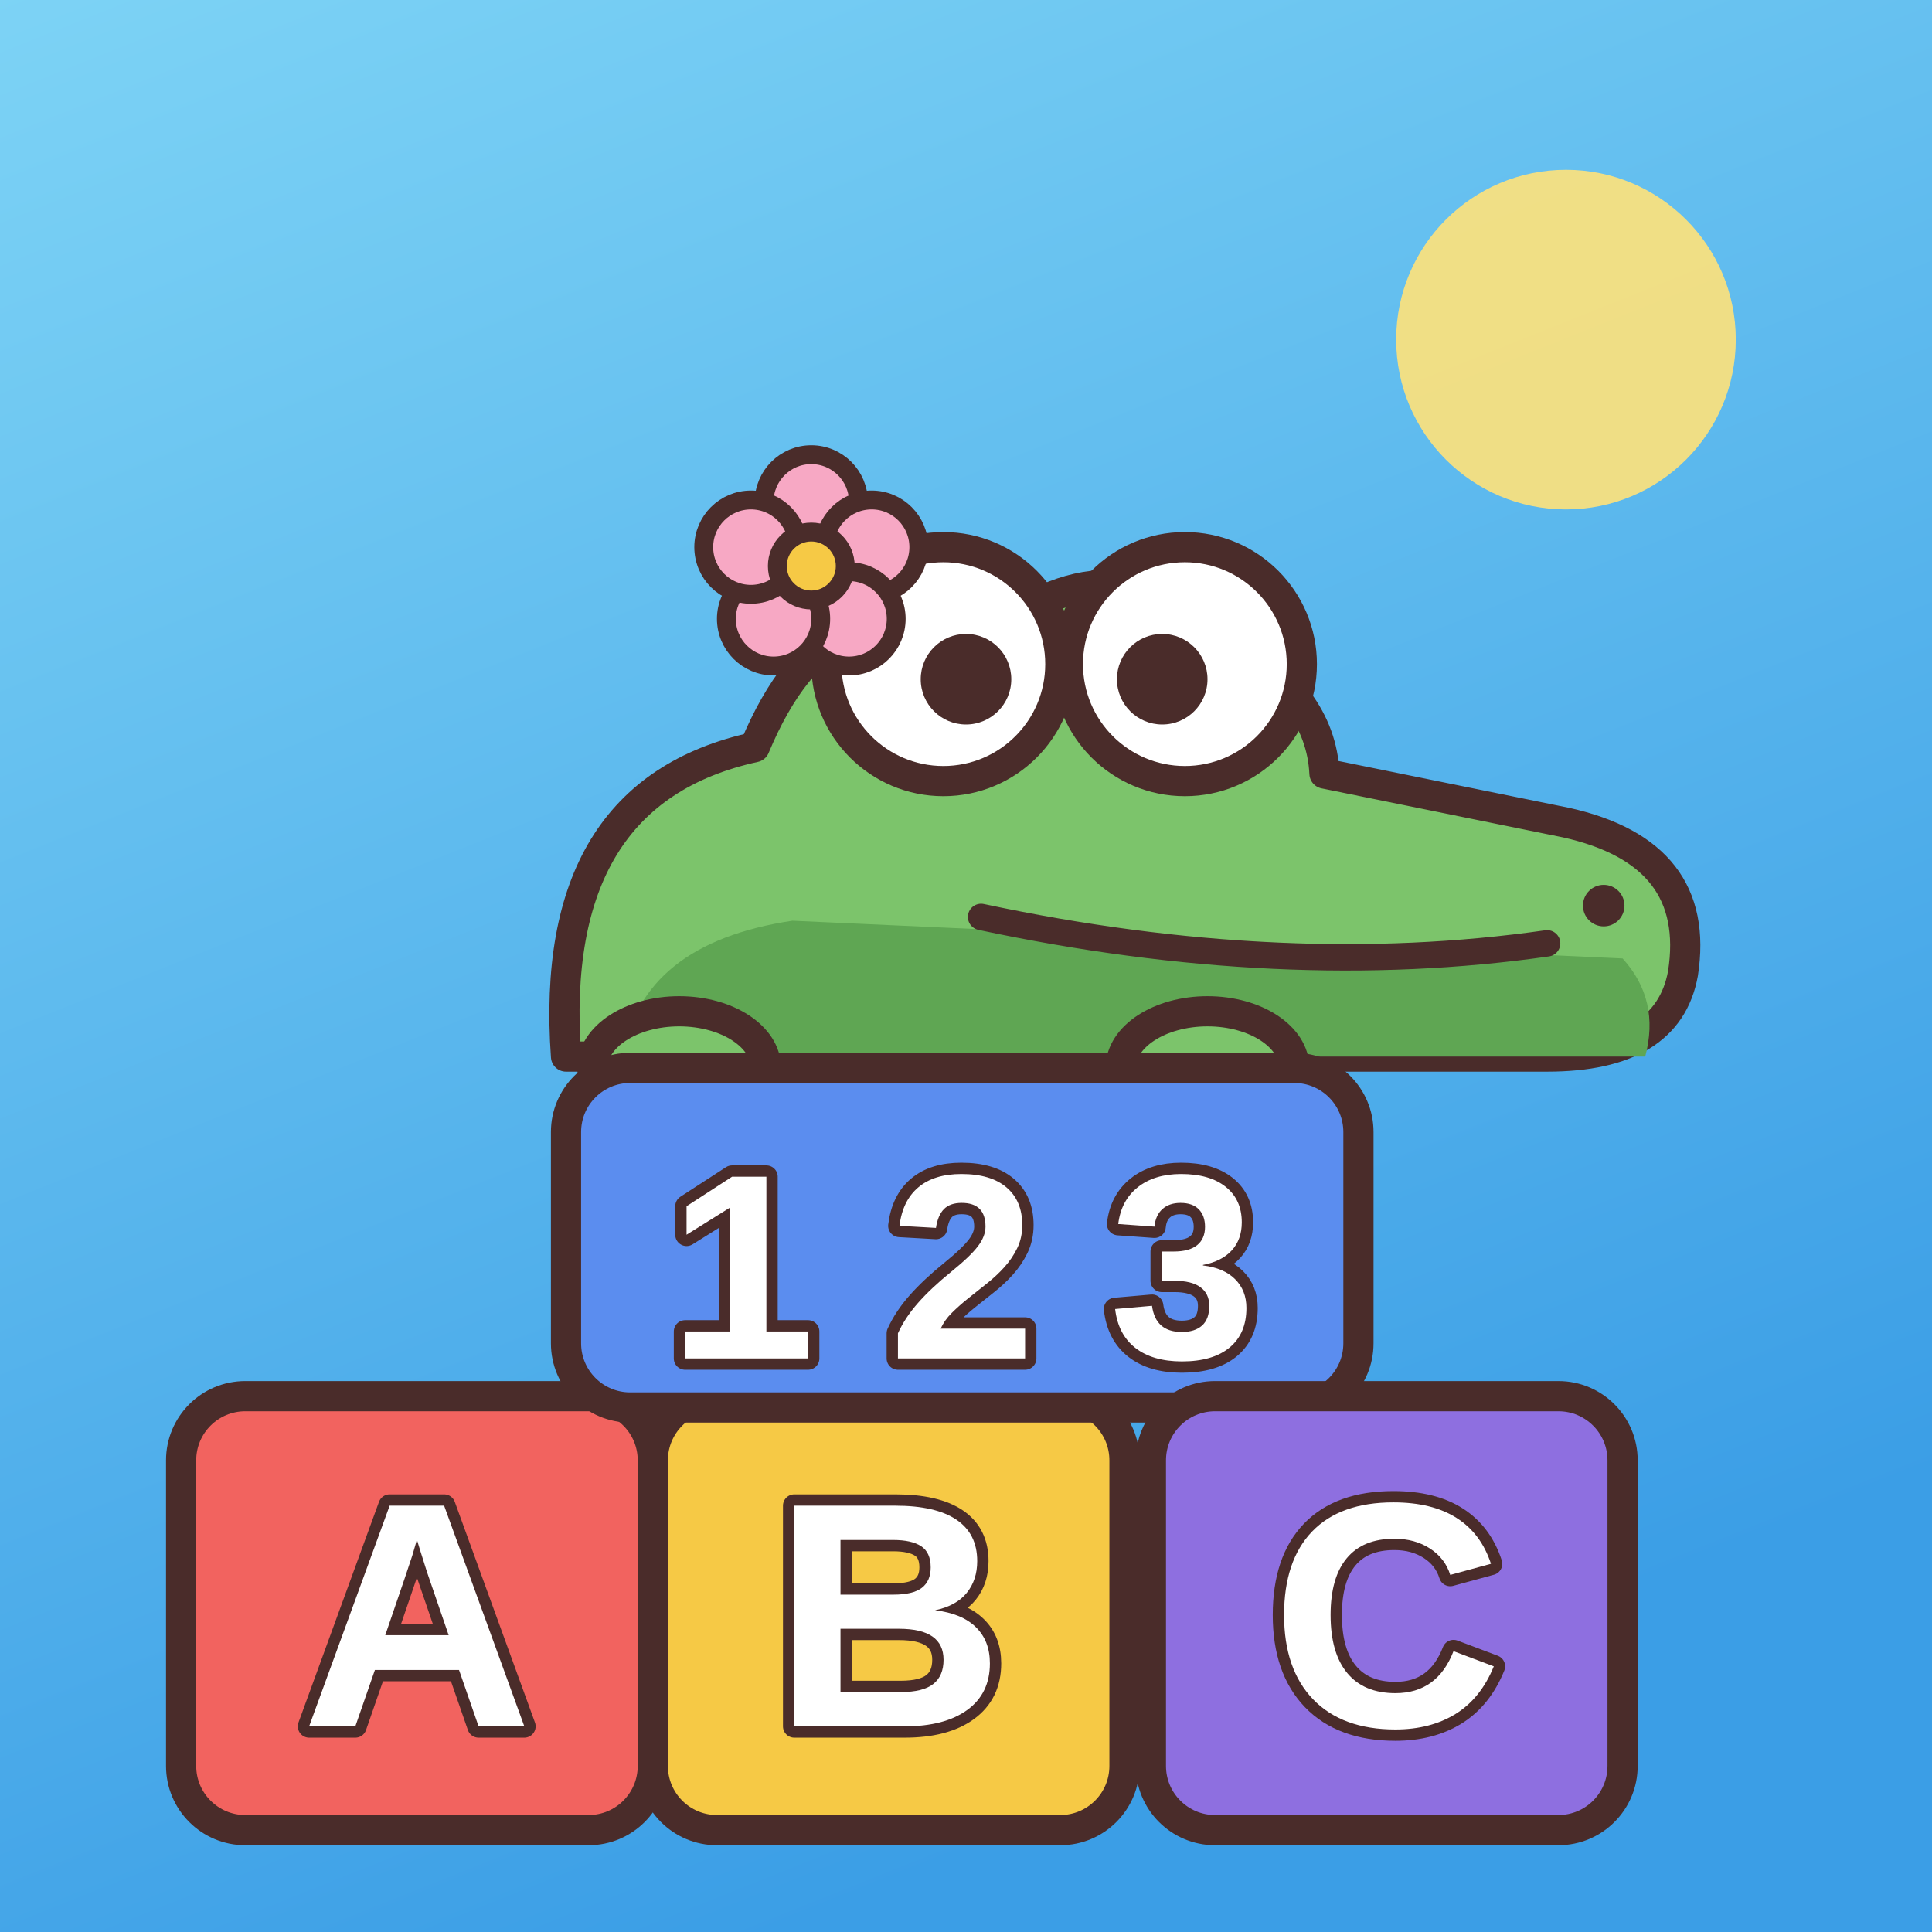
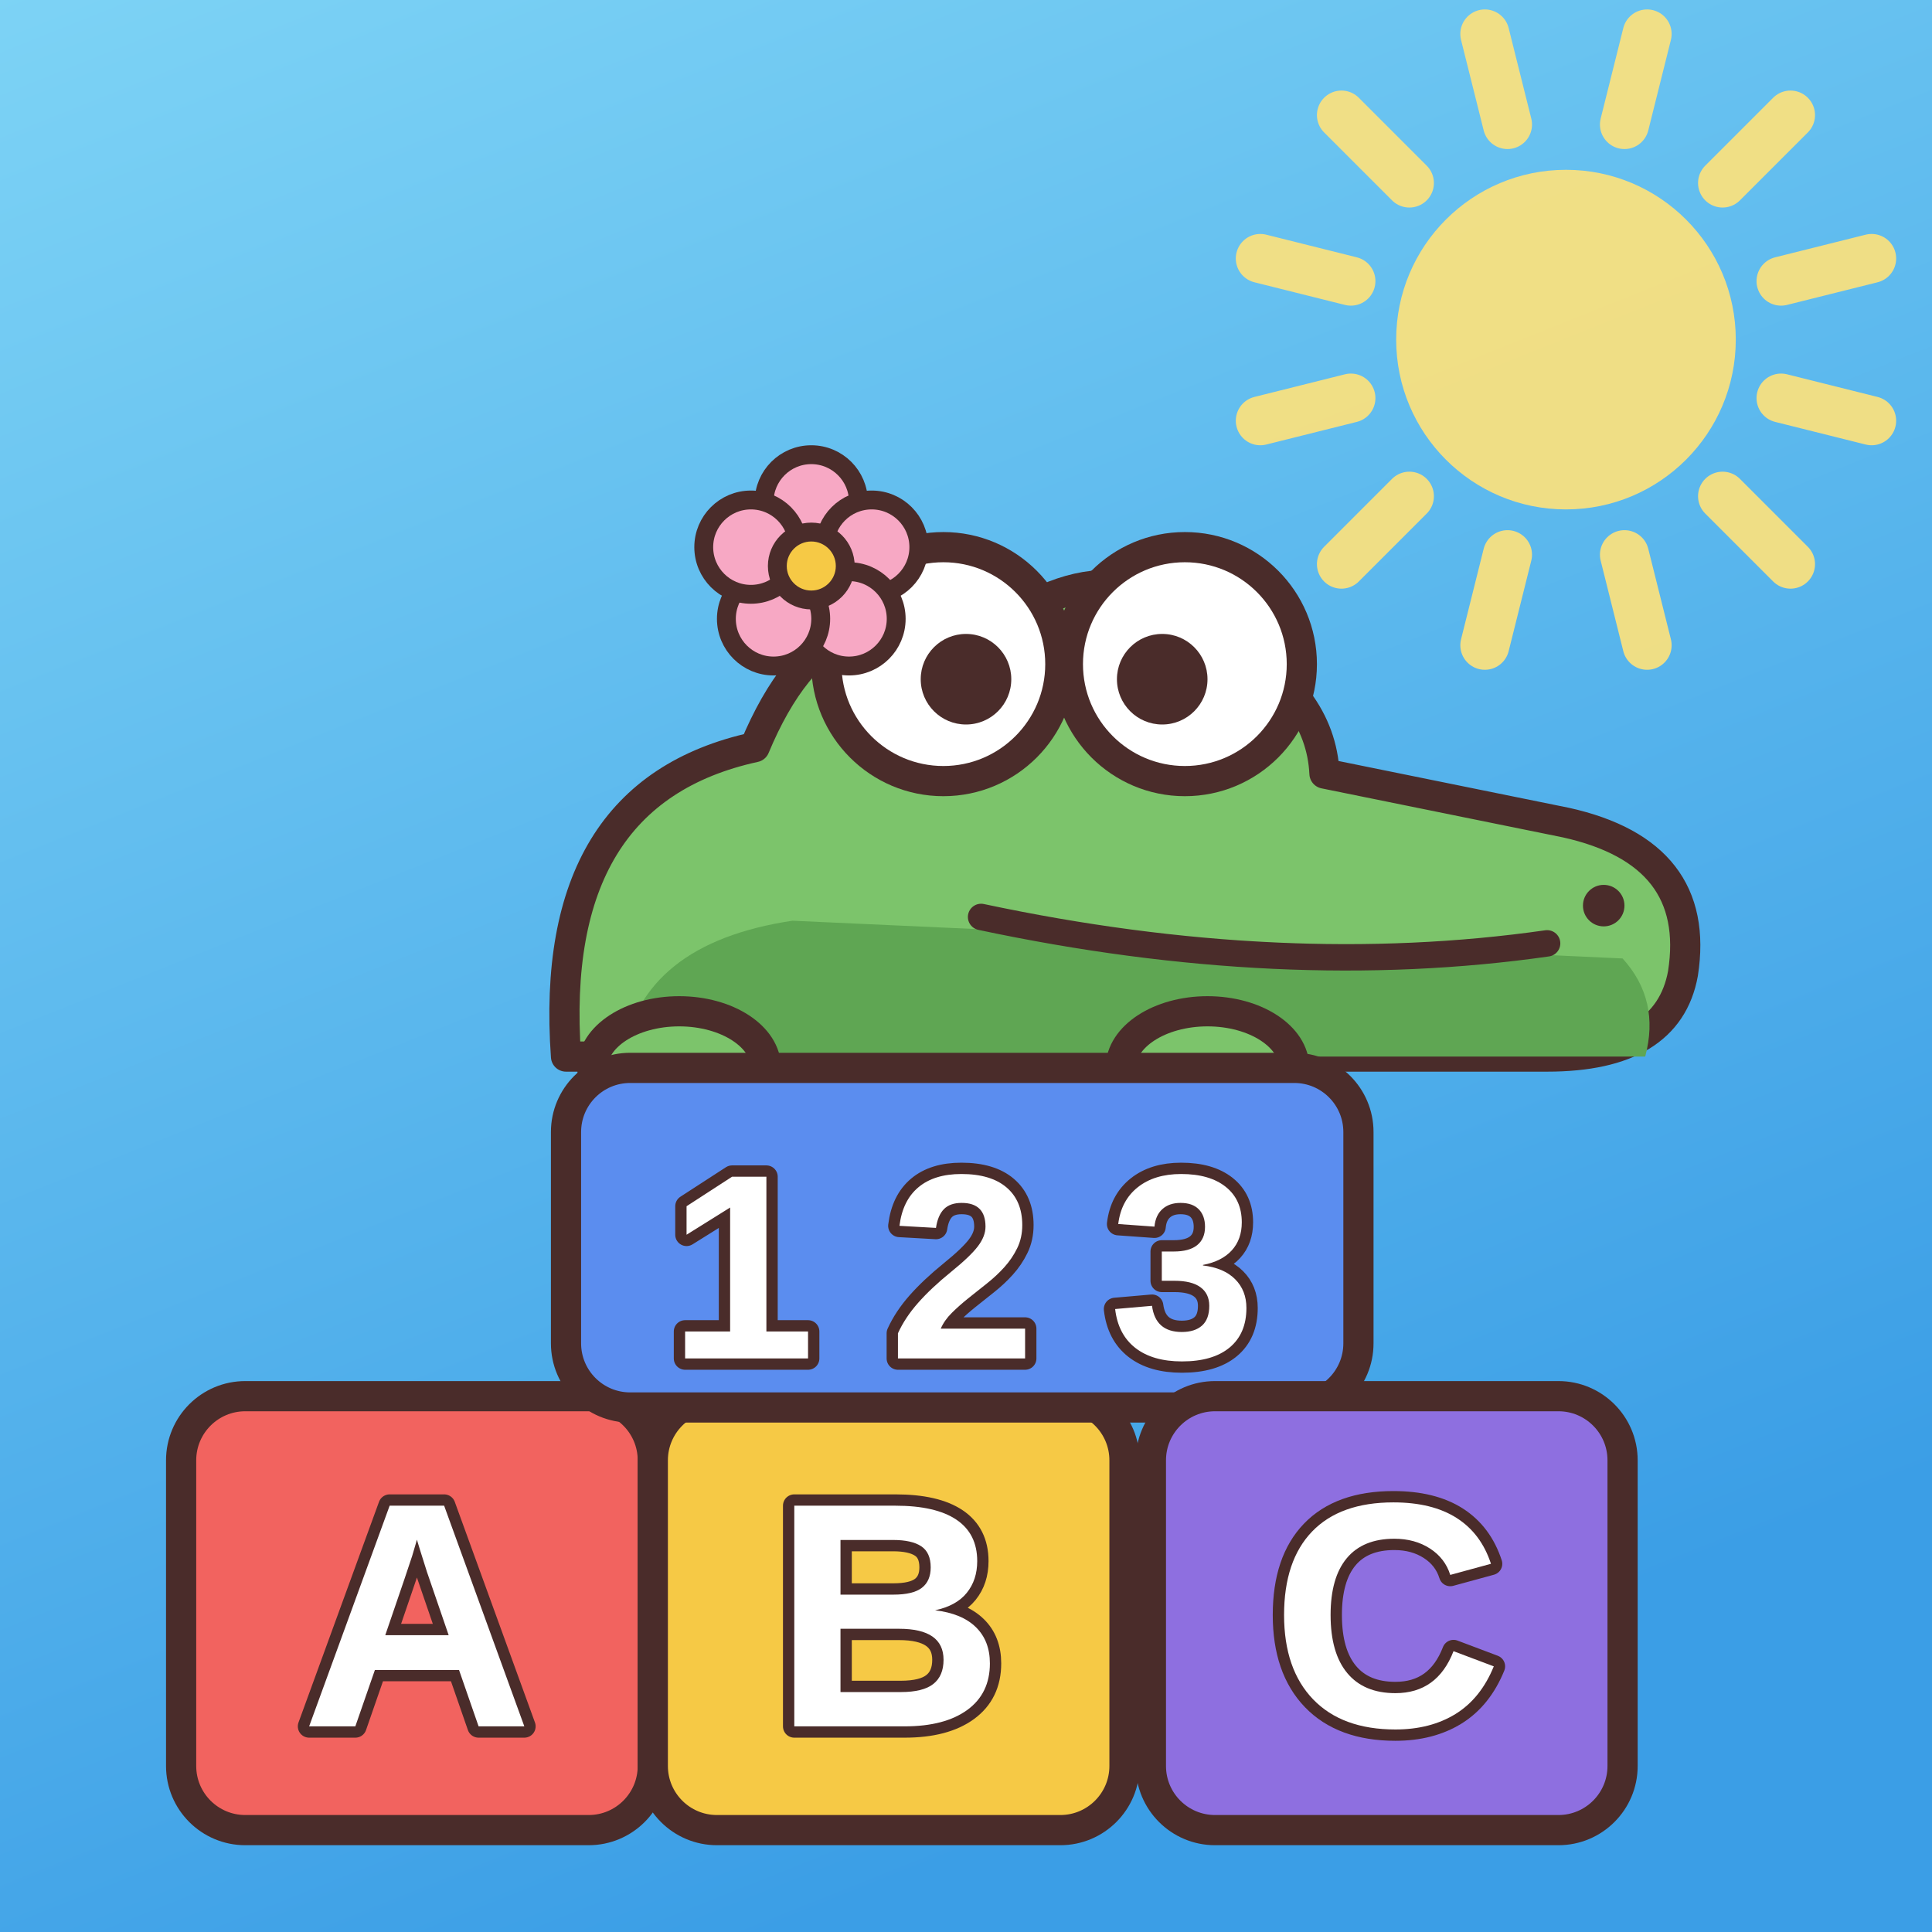
<svg xmlns="http://www.w3.org/2000/svg" viewBox="0 0 1024 1024">
  <defs>
    <linearGradient id="bg" x1="0" y1="0" x2="0.4" y2="1">
      <stop offset="0" stop-color="#7DD3F5" />
      <stop offset="1" stop-color="#3B9EE6" />
    </linearGradient>
  </defs>
  <rect width="1024" height="1024" fill="url(#bg)" />
+   <g stroke="#FFE27A" stroke-width="26" stroke-linecap="round" stroke-opacity=".9">
+     <line x1="944" y1="211" x2="992" y2="223" />
+     <line x1="913" y1="263" x2="949" y2="299" />
+     <line x1="861" y1="294" x2="873" y2="342" />
+     <line x1="799" y1="294" x2="787" y2="342" />
+     <line x1="747" y1="263" x2="711" y2="299" />
+     <line x1="716" y1="211" x2="668" y2="223" />
+     <line x1="716" y1="149" x2="668" y2="137" />
+     <line x1="747" y1="97" x2="711" y2="61" />
+     <line x1="799" y1="66" x2="787" y2="18" />
+     <line x1="861" y1="66" x2="873" y2="18" />
+     <line x1="913" y1="97" x2="949" y2="61" />
+     <line x1="944" y1="149" x2="992" y2="137" />
+   </g>
  <circle cx="830" cy="180" r="90" fill="#FFE27A" fill-opacity=".9" />
  <g stroke="#4A2C2A" stroke-width="16" stroke-linejoin="round" stroke-linecap="round">
    <path d="M300 560 Q290 420 400 396 Q440 300 520 340 Q590 280 650 340 Q700 368 702 410 L830 436 Q902 452 892 516 Q884 560 820 560Z" fill="#7CC46B" />
    <path d="M330 560 Q340 500 420 488 L860 508 Q880 530 872 560Z" fill="#5FA653" stroke="none" />
    <circle cx="500" cy="352" r="62" fill="#fff" />
    <circle cx="628" cy="352" r="62" fill="#fff" />
    <ellipse cx="360" cy="566" rx="46" ry="30" fill="#7CC46B" />
    <ellipse cx="640" cy="566" rx="46" ry="30" fill="#7CC46B" />
    <rect x="96" y="740" width="250" height="230" rx="34" fill="#F2635F" />
    <rect x="346" y="740" width="250" height="230" rx="34" fill="#F6C945" />
    <rect x="300" y="566" width="420" height="180" rx="34" fill="#5B8DEF" stroke="none" />
    <rect x="300" y="566" width="420" height="180" rx="34" fill="none" />
    <rect x="610" y="740" width="250" height="230" rx="34" fill="#8E6FE0" />
  </g>
  <g fill="#4A2C2A">
    <circle cx="512" cy="360" r="24" />
    <circle cx="616" cy="360" r="24" />
    <circle cx="850" cy="480" r="11" />
  </g>
  <path d="M520 486 Q680 520 820 500" fill="none" stroke="#4A2C2A" stroke-width="14" stroke-linecap="round" />
  <g transform="translate(430 300)" stroke="#4A2C2A" stroke-width="10">
    <g fill="#F7A8C4">
      <circle cx="0" cy="-34" r="25" />
      <circle cx="32" cy="-10" r="25" />
      <circle cx="20" cy="28" r="25" />
      <circle cx="-20" cy="28" r="25" />
      <circle cx="-32" cy="-10" r="25" />
    </g>
    <circle r="18" fill="#F6C945" />
  </g>
  <g font-family="Arial Rounded MT Bold, Nunito, Arial, sans-serif" font-weight="900" font-size="170" text-anchor="middle" fill="#fff" stroke="#4A2C2A" stroke-width="12" paint-order="stroke" stroke-linejoin="round">
    <text x="221" y="915">A</text>
    <text x="471" y="915">B</text>
    <text x="735" y="915">C</text>
    <text x="510" y="720" font-size="140">1 2 3</text>
  </g>
</svg>
